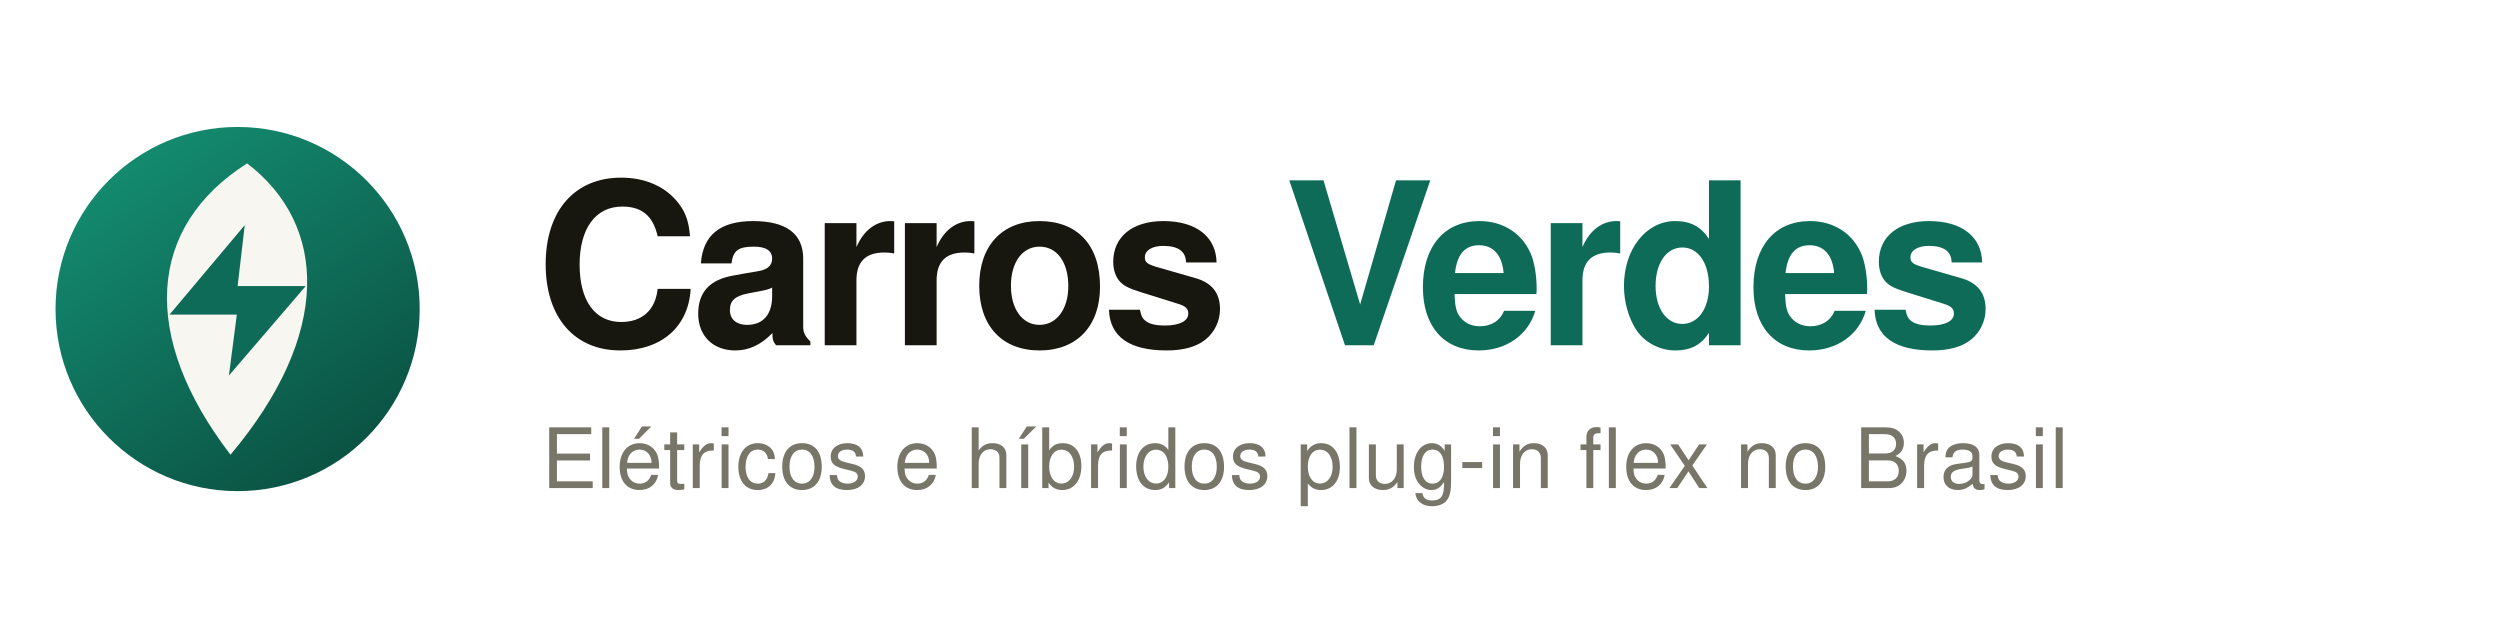
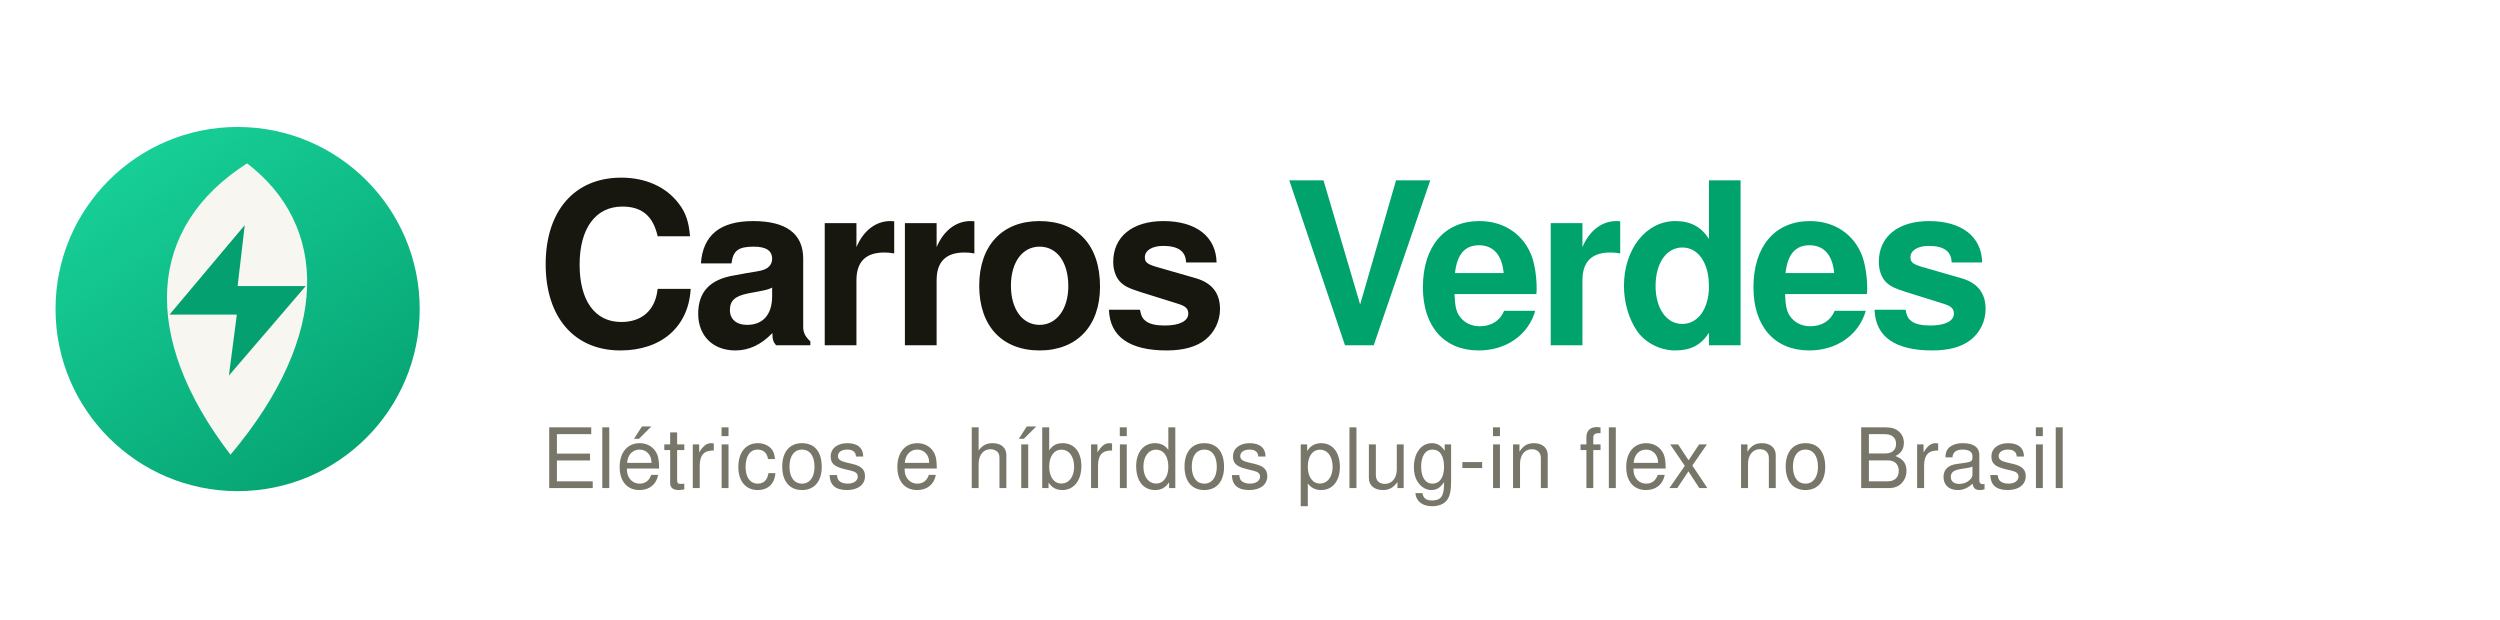
<svg xmlns="http://www.w3.org/2000/svg" viewBox="0 0 420 104" width="420" height="104" role="img" aria-label="Carros Verdes">
  <defs>
    <linearGradient id="cv-lg" x1="0.15" y1="0" x2="0.85" y2="1">
-       <stop offset="0" stop-color="#149073" />
-       <stop offset="1" stop-color="#0a4d3f" />
+       <stop offset="0" stop-color="#19d39b" />
+       <stop offset="1" stop-color="#04a06f" />
    </linearGradient>
  </defs>
  <g transform="translate(8 20) scale(1.33)">
    <circle cx="24" cy="24" r="23" fill="url(#cv-lg)" />
    <path d="M25.2 5.6C35.4 13.4 35.9 27.2 23.1 42.4 11.6 27.4 12.6 13.6 25.2 5.6Z" fill="#f7f6f0" />
-     <path d="M24.9 13.4 15.4 24.7H23.9L22.9 32.4 32.6 21.1H24L24.9 13.4Z" fill="#0d6b57" />
+     <path d="M24.9 13.4 15.4 24.7H23.9L22.9 32.4 32.6 21.1H24L24.9 13.4Z" fill="#04a06f" />
  </g>
-   <text x="90" y="58" font-family="Helvetica, Arial, sans-serif" font-size="38" font-weight="700" letter-spacing="-1.2" fill="#17160f">Carros <tspan fill="#0d6b57">Verdes</tspan>
+   <text x="90" y="58" font-family="Helvetica, Arial, sans-serif" font-size="38" font-weight="700" letter-spacing="-1.2" fill="#17160f">Carros <tspan fill="#00a36c">Verdes</tspan>
  </text>
  <text x="91" y="82" font-family="Helvetica, Arial, sans-serif" font-size="14" font-weight="500" letter-spacing="0.2" fill="#787569">Elétricos e híbridos plug-in flex no Brasil</text>
</svg>
